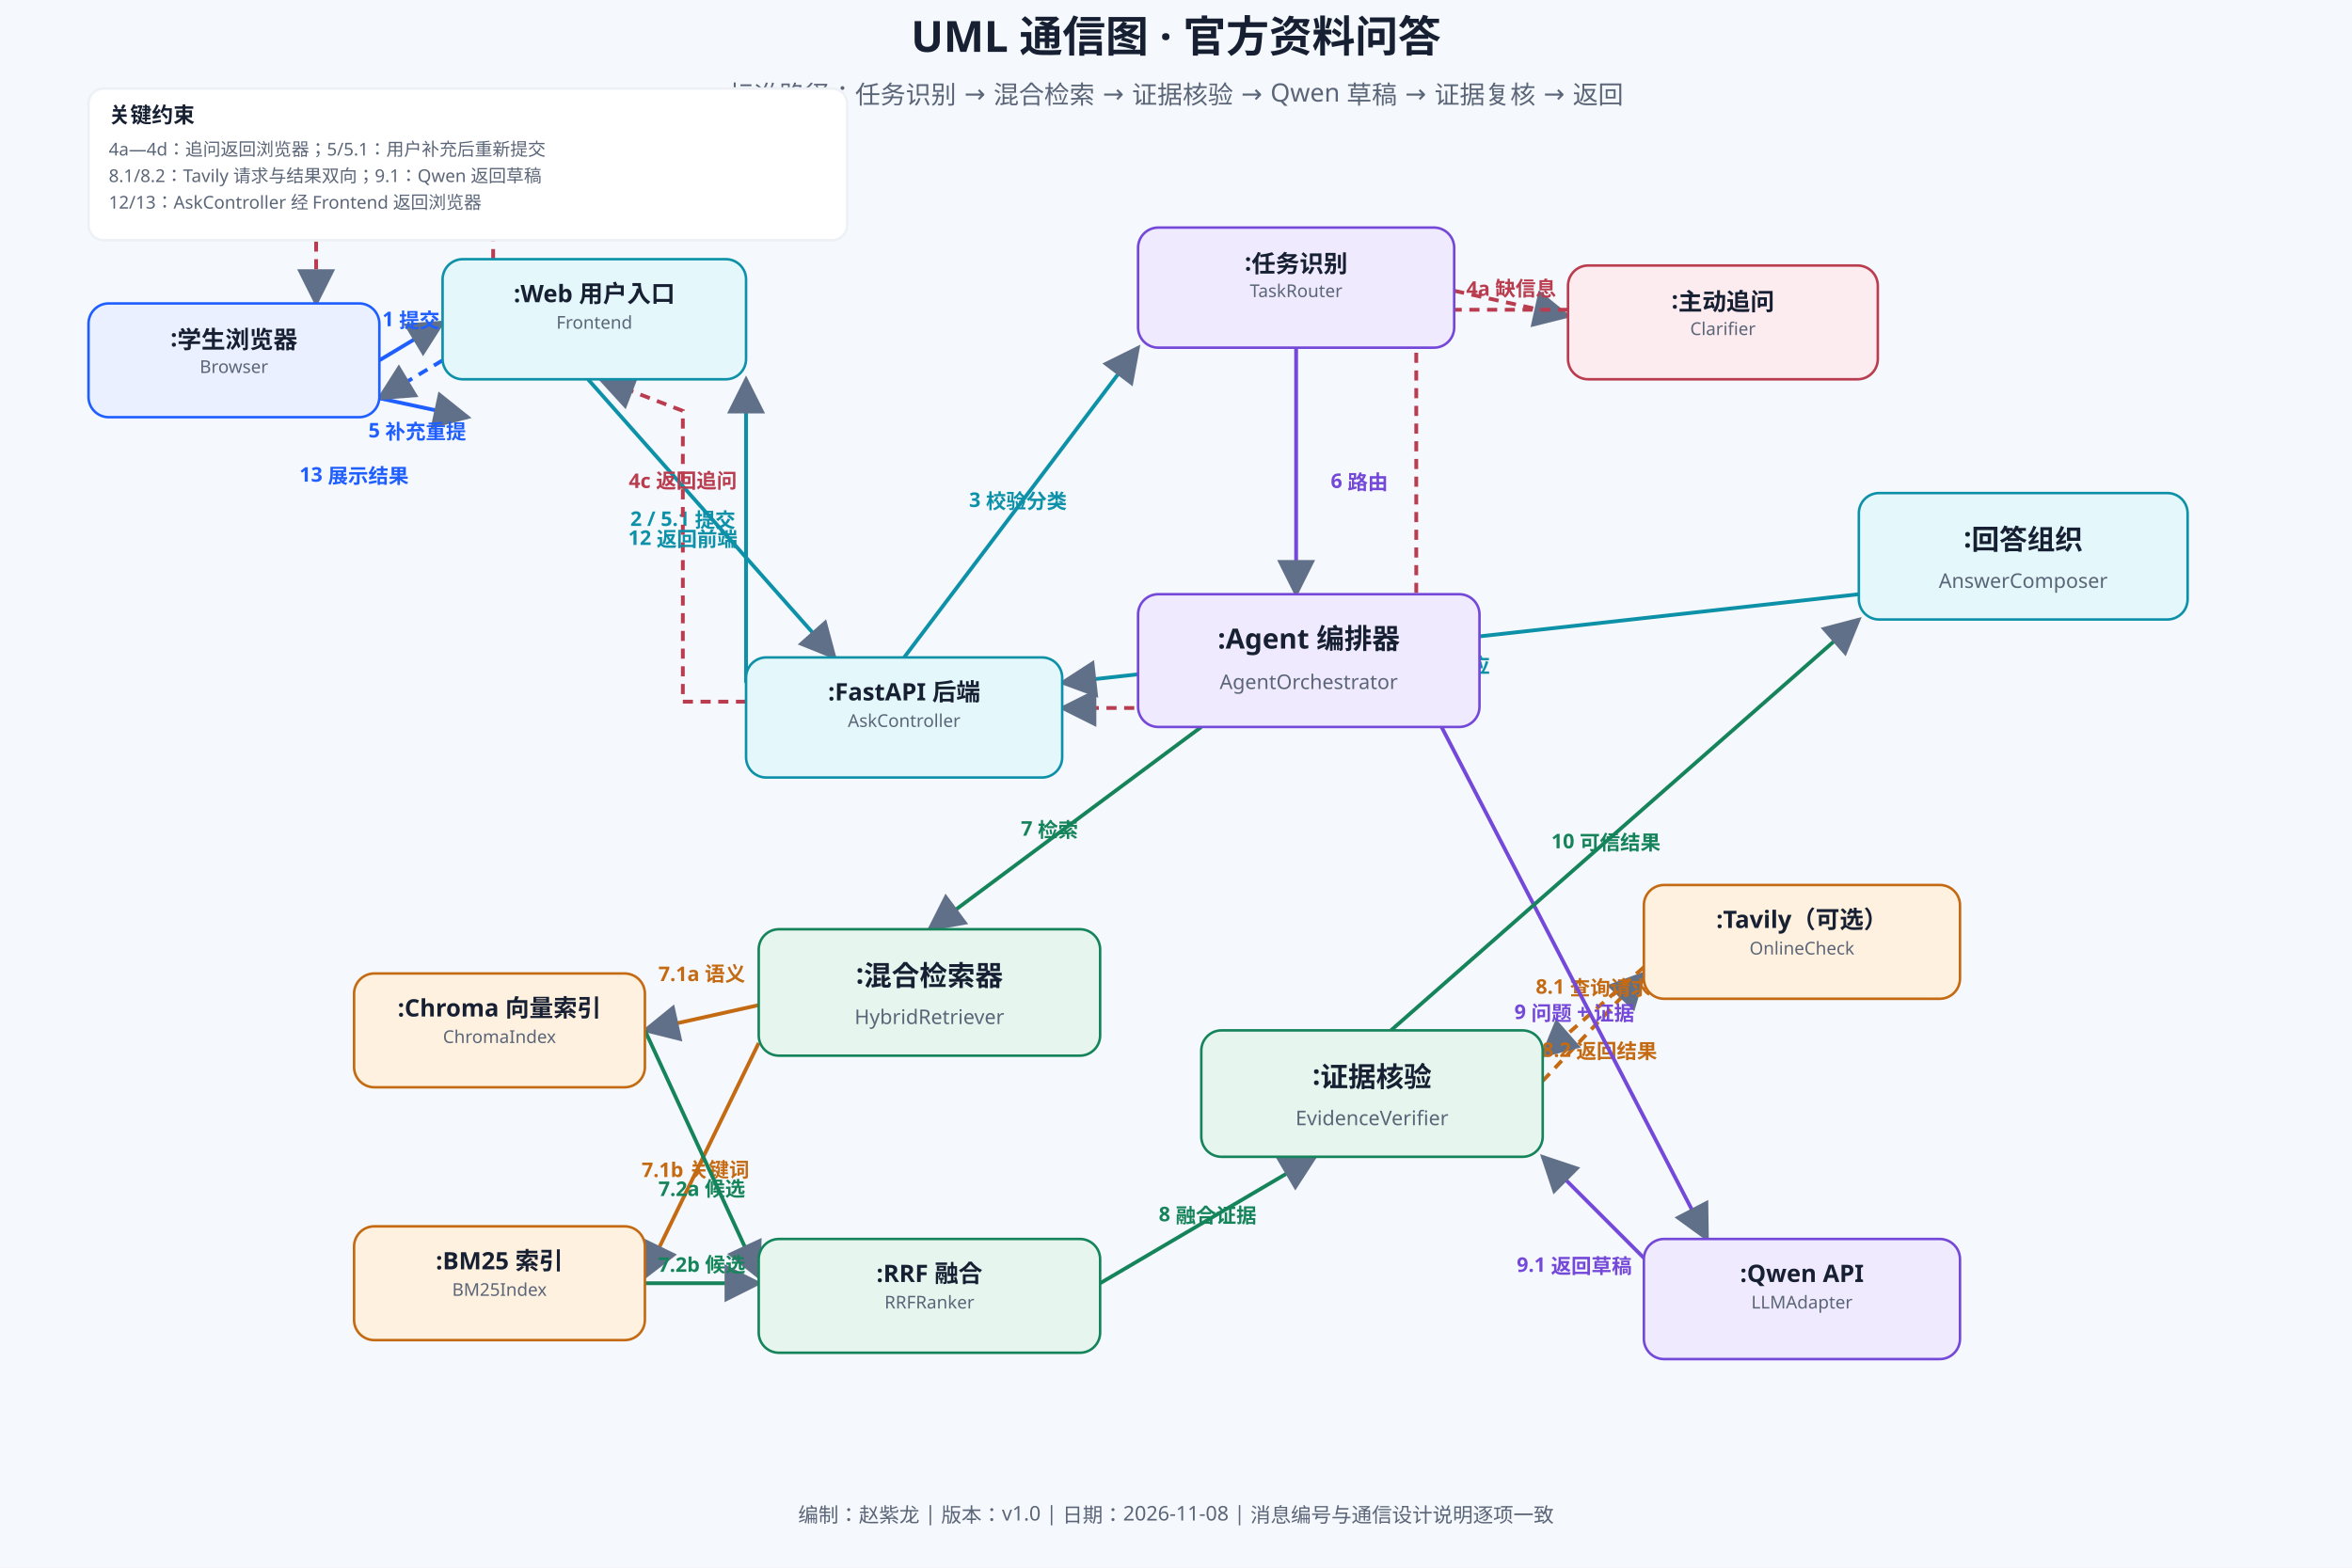
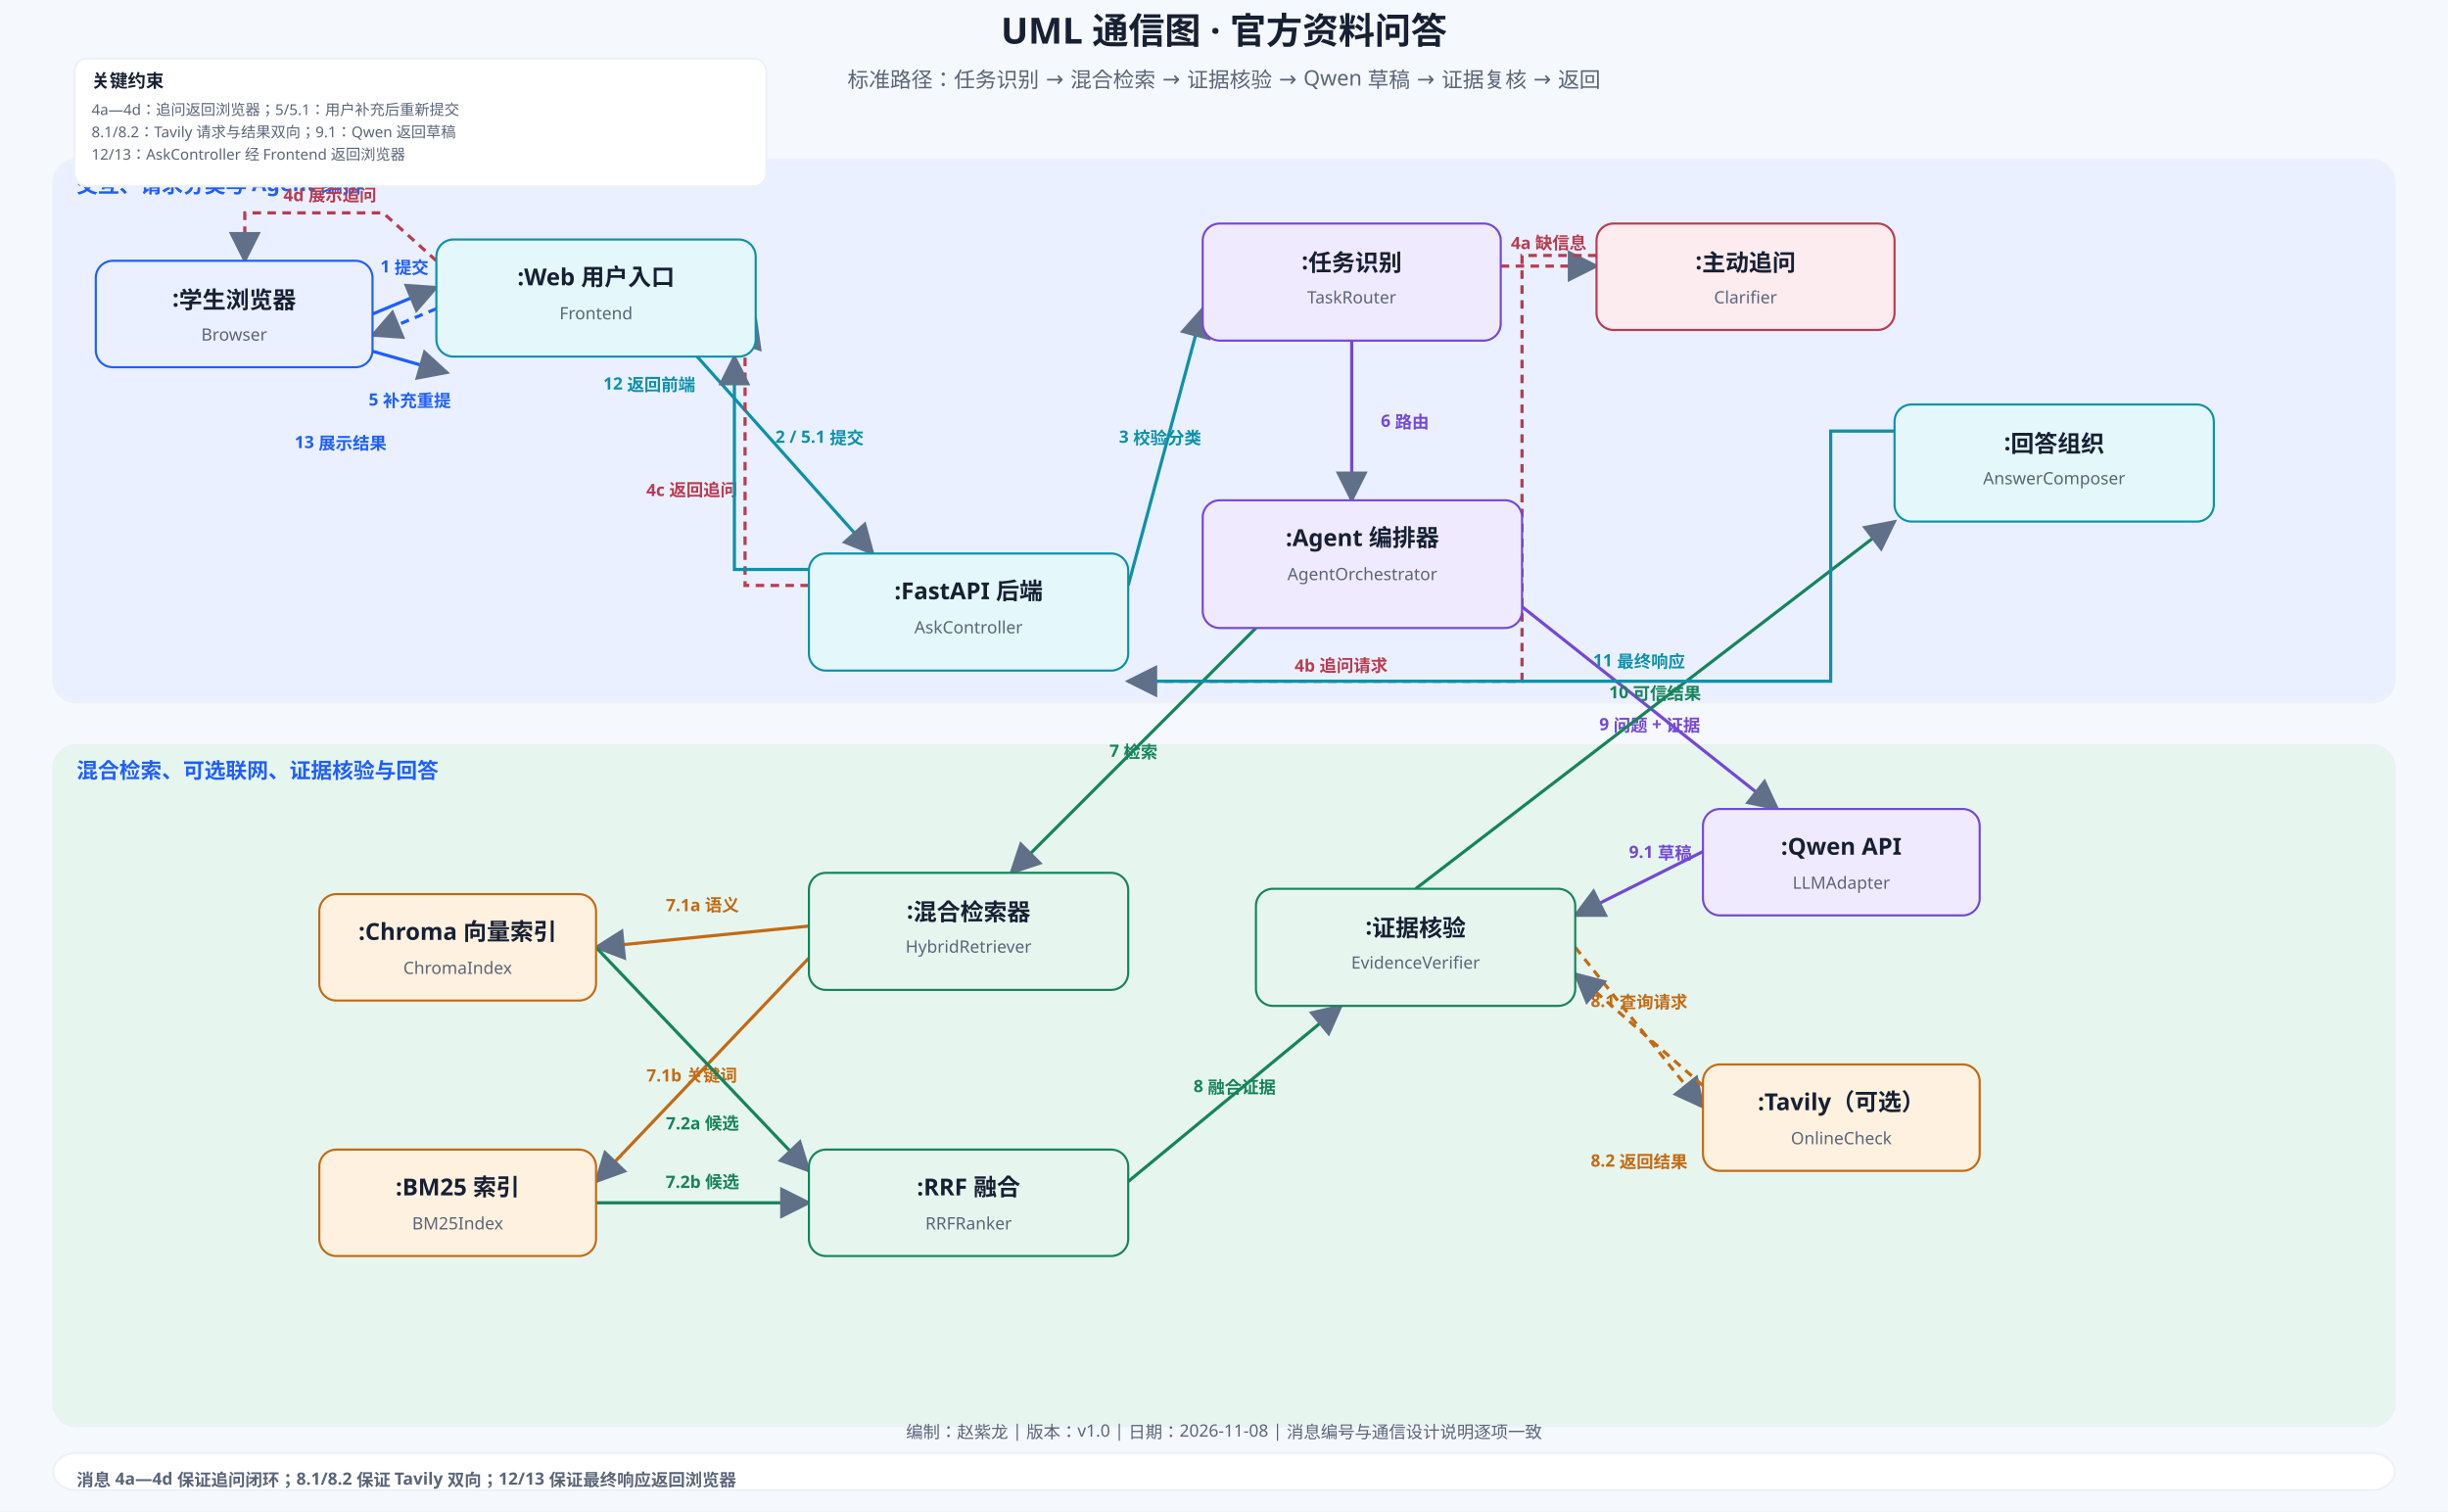
- <svg xmlns="http://www.w3.org/2000/svg" width="1860" height="1240" viewBox="0 0 1860 1240">
+ <svg xmlns="http://www.w3.org/2000/svg" width="2300" height="1420" viewBox="0 0 2300 1420">
  <style>text{font-family:'Microsoft YaHei',sans-serif}</style>
  <defs>
    <marker id="arrow" markerWidth="10" markerHeight="10" refX="9" refY="5" orient="auto-start-reverse">
      <path d="M0 0 L10 5 L0 10 z" fill="#617089" />
    </marker>
  </defs>
-   <rect width="1860" height="1240" fill="#F5F8FC" />
-   <polyline points="300,285 350,255" fill="none" stroke="#1F5EFF" stroke-width="3" marker-end="url(#arrow)" />
-   <text x="325" y="258" text-anchor="middle" font-size="16" font-weight="700" fill="#1F5EFF">1 提交</text>
-   <polyline points="465,300 660,520" fill="none" stroke="#0D91A8" stroke-width="3" marker-end="url(#arrow)" />
-   <text x="540" y="416" text-anchor="middle" font-size="16" font-weight="700" fill="#0D91A8">2 / 5.1 提交</text>
-   <polyline points="715,520 900,275" fill="none" stroke="#0D91A8" stroke-width="3" marker-end="url(#arrow)" />
-   <text x="805" y="401" text-anchor="middle" font-size="16" font-weight="700" fill="#0D91A8">3 校验分类</text>
-   <polyline points="1150,230 1240,250" fill="none" stroke="#B93C4F" stroke-width="3" stroke-dasharray="8 6" marker-end="url(#arrow)" />
-   <text x="1195" y="234" text-anchor="middle" font-size="16" font-weight="700" fill="#B93C4F">4a 缺信息</text>
-   <polyline points="1240,245 1120,245 1120,560 840,560" fill="none" stroke="#B93C4F" stroke-width="3" stroke-dasharray="8 6" marker-end="url(#arrow)" />
-   <text x="980" y="498" text-anchor="middle" font-size="16" font-weight="700" fill="#B93C4F">4b 追问请求</text>
-   <polyline points="590,555 540,555 540,325 475,300" fill="none" stroke="#B93C4F" stroke-width="3" stroke-dasharray="8 6" marker-end="url(#arrow)" />
-   <text x="540" y="386" text-anchor="middle" font-size="16" font-weight="700" fill="#B93C4F">4c 返回追问</text>
-   <polyline points="390,205 390,170 250,170 250,240" fill="none" stroke="#B93C4F" stroke-width="3" stroke-dasharray="8 6" marker-end="url(#arrow)" />
-   <text x="320" y="169" text-anchor="middle" font-size="16" font-weight="700" fill="#B93C4F">4d 展示追问</text>
-   <polyline points="300,315 370,330" fill="none" stroke="#1F5EFF" stroke-width="3" marker-end="url(#arrow)" />
-   <text x="330" y="346" text-anchor="middle" font-size="16" font-weight="700" fill="#1F5EFF">5 补充重提</text>
-   <polyline points="1025,275 1025,470" fill="none" stroke="#7448D8" stroke-width="3" marker-end="url(#arrow)" />
-   <text x="1075" y="386" text-anchor="middle" font-size="16" font-weight="700" fill="#7448D8">6 路由</text>
-   <polyline points="950,575 735,735" fill="none" stroke="#16845B" stroke-width="3" marker-end="url(#arrow)" />
-   <text x="830" y="661" text-anchor="middle" font-size="16" font-weight="700" fill="#16845B">7 检索</text>
-   <polyline points="600,795 510,815" fill="none" stroke="#C46A12" stroke-width="3" marker-end="url(#arrow)" />
-   <text x="555" y="776" text-anchor="middle" font-size="16" font-weight="700" fill="#C46A12">7.1a 语义</text>
-   <polyline points="600,825 510,1010" fill="none" stroke="#C46A12" stroke-width="3" marker-end="url(#arrow)" />
-   <text x="550" y="931" text-anchor="middle" font-size="16" font-weight="700" fill="#C46A12">7.1b 关键词</text>
-   <polyline points="510,815 600,1010" fill="none" stroke="#16845B" stroke-width="3" marker-end="url(#arrow)" />
-   <text x="555" y="946" text-anchor="middle" font-size="16" font-weight="700" fill="#16845B">7.2a 候选</text>
-   <polyline points="510,1015 600,1015" fill="none" stroke="#16845B" stroke-width="3" marker-end="url(#arrow)" />
-   <text x="555" y="1006" text-anchor="middle" font-size="16" font-weight="700" fill="#16845B">7.2b 候选</text>
-   <polyline points="870,1015 1040,915" fill="none" stroke="#16845B" stroke-width="3" marker-end="url(#arrow)" />
-   <text x="955" y="966" text-anchor="middle" font-size="16" font-weight="700" fill="#16845B">8 融合证据</text>
-   <polyline points="1220,855 1300,770" fill="none" stroke="#C46A12" stroke-width="3" stroke-dasharray="8 6" marker-end="url(#arrow)" />
-   <text x="1260" y="786" text-anchor="middle" font-size="16" font-weight="700" fill="#C46A12">8.1 查询请求</text>
-   <polyline points="1300,765 1220,835" fill="none" stroke="#C46A12" stroke-width="3" stroke-dasharray="8 6" marker-end="url(#arrow)" />
-   <text x="1265" y="836" text-anchor="middle" font-size="16" font-weight="700" fill="#C46A12">8.2 返回结果</text>
-   <polyline points="1140,575 1350,980" fill="none" stroke="#7448D8" stroke-width="3" marker-end="url(#arrow)" />
-   <text x="1245" y="806" text-anchor="middle" font-size="16" font-weight="700" fill="#7448D8">9 问题 + 证据</text>
-   <polyline points="1300,995 1220,915" fill="none" stroke="#7448D8" stroke-width="3" marker-end="url(#arrow)" />
-   <text x="1245" y="1006" text-anchor="middle" font-size="16" font-weight="700" fill="#7448D8">9.1 返回草稿</text>
-   <polyline points="1100,815 1470,490" fill="none" stroke="#16845B" stroke-width="3" marker-end="url(#arrow)" />
-   <text x="1270" y="671" text-anchor="middle" font-size="16" font-weight="700" fill="#16845B">10 可信结果</text>
-   <polyline points="1470,470 840,540" fill="none" stroke="#0D91A8" stroke-width="3" marker-end="url(#arrow)" />
-   <text x="1135" y="531" text-anchor="middle" font-size="16" font-weight="700" fill="#0D91A8">11 最终响应</text>
-   <polyline points="590,540 590,300" fill="none" stroke="#0D91A8" stroke-width="3" marker-end="url(#arrow)" />
-   <text x="540" y="431" text-anchor="middle" font-size="16" font-weight="700" fill="#0D91A8">12 返回前端</text>
-   <polyline points="350,285 300,315" fill="none" stroke="#1F5EFF" stroke-width="3" stroke-dasharray="8 6" marker-end="url(#arrow)" />
-   <text x="280" y="381" text-anchor="middle" font-size="16" font-weight="700" fill="#1F5EFF">13 展示结果</text>
-   <rect x="70" y="240" width="230" height="90" rx="16" fill="#EAF0FF" stroke="#1F5EFF" stroke-width="2" />
-   <text x="185.0" y="274" text-anchor="middle" font-size="19" font-weight="700" fill="#172033">:学生浏览器</text>
-   <text x="185.0" y="295" text-anchor="middle" font-size="14" fill="#5B6578">Browser</text>
-   <rect x="350" y="205" width="240" height="95" rx="16" fill="#E4F7FA" stroke="#0D91A8" stroke-width="2" />
-   <text x="470.0" y="239" text-anchor="middle" font-size="19" font-weight="700" fill="#172033">:Web 用户入口</text>
-   <text x="470.0" y="260" text-anchor="middle" font-size="14" fill="#5B6578">Frontend</text>
-   <rect x="590" y="520" width="250" height="95" rx="16" fill="#E4F7FA" stroke="#0D91A8" stroke-width="2" />
-   <text x="715.0" y="554" text-anchor="middle" font-size="19" font-weight="700" fill="#172033">:FastAPI 后端</text>
-   <text x="715.0" y="575" text-anchor="middle" font-size="14" fill="#5B6578">AskController</text>
-   <rect x="900" y="180" width="250" height="95" rx="16" fill="#F0EAFF" stroke="#7448D8" stroke-width="2" />
-   <text x="1025.0" y="214" text-anchor="middle" font-size="19" font-weight="700" fill="#172033">:任务识别</text>
-   <text x="1025.0" y="235" text-anchor="middle" font-size="14" fill="#5B6578">TaskRouter</text>
-   <rect x="1240" y="210" width="245" height="90" rx="16" fill="#FCEBEF" stroke="#B93C4F" stroke-width="2" />
-   <text x="1362.5" y="244" text-anchor="middle" font-size="19" font-weight="700" fill="#172033">:主动追问</text>
-   <text x="1362.5" y="265" text-anchor="middle" font-size="14" fill="#5B6578">Clarifier</text>
-   <rect x="900" y="470" width="270" height="105" rx="16" fill="#F0EAFF" stroke="#7448D8" stroke-width="2" />
-   <text x="1035.0" y="513" text-anchor="middle" font-size="22" font-weight="700" fill="#172033">:Agent 编排器</text>
-   <text x="1035.0" y="545" text-anchor="middle" font-size="16" fill="#5B6578">AgentOrchestrator</text>
-   <rect x="600" y="735" width="270" height="100" rx="16" fill="#E6F6EF" stroke="#16845B" stroke-width="2" />
-   <text x="735.0" y="778" text-anchor="middle" font-size="22" font-weight="700" fill="#172033">:混合检索器</text>
-   <text x="735.0" y="810" text-anchor="middle" font-size="16" fill="#5B6578">HybridRetriever</text>
-   <rect x="280" y="770" width="230" height="90" rx="16" fill="#FFF1DF" stroke="#C46A12" stroke-width="2" />
-   <text x="395.0" y="804" text-anchor="middle" font-size="19" font-weight="700" fill="#172033">:Chroma 向量索引</text>
-   <text x="395.0" y="825" text-anchor="middle" font-size="14" fill="#5B6578">ChromaIndex</text>
-   <rect x="280" y="970" width="230" height="90" rx="16" fill="#FFF1DF" stroke="#C46A12" stroke-width="2" />
-   <text x="395.0" y="1004" text-anchor="middle" font-size="19" font-weight="700" fill="#172033">:BM25 索引</text>
-   <text x="395.0" y="1025" text-anchor="middle" font-size="14" fill="#5B6578">BM25Index</text>
-   <rect x="600" y="980" width="270" height="90" rx="16" fill="#E6F6EF" stroke="#16845B" stroke-width="2" />
-   <text x="735.0" y="1014" text-anchor="middle" font-size="19" font-weight="700" fill="#172033">:RRF 融合</text>
-   <text x="735.0" y="1035" text-anchor="middle" font-size="14" fill="#5B6578">RRFRanker</text>
-   <rect x="950" y="815" width="270" height="100" rx="16" fill="#E6F6EF" stroke="#16845B" stroke-width="2" />
-   <text x="1085.0" y="858" text-anchor="middle" font-size="22" font-weight="700" fill="#172033">:证据核验</text>
-   <text x="1085.0" y="890" text-anchor="middle" font-size="16" fill="#5B6578">EvidenceVerifier</text>
-   <rect x="1300" y="700" width="250" height="90" rx="16" fill="#FFF1DF" stroke="#C46A12" stroke-width="2" />
-   <text x="1425.0" y="734" text-anchor="middle" font-size="19" font-weight="700" fill="#172033">:Tavily（可选）</text>
-   <text x="1425.0" y="755" text-anchor="middle" font-size="14" fill="#5B6578">OnlineCheck</text>
-   <rect x="1300" y="980" width="250" height="95" rx="16" fill="#F0EAFF" stroke="#7448D8" stroke-width="2" />
-   <text x="1425.0" y="1014" text-anchor="middle" font-size="19" font-weight="700" fill="#172033">:Qwen API</text>
-   <text x="1425.0" y="1035" text-anchor="middle" font-size="14" fill="#5B6578">LLMAdapter</text>
-   <rect x="1470" y="390" width="260" height="100" rx="16" fill="#E4F7FA" stroke="#0D91A8" stroke-width="2" />
-   <text x="1600.0" y="433" text-anchor="middle" font-size="22" font-weight="700" fill="#172033">:回答组织</text>
-   <text x="1600.0" y="465" text-anchor="middle" font-size="16" fill="#5B6578">AnswerComposer</text>
-   <text x="930" y="41" text-anchor="middle" font-size="34" font-weight="700" fill="#172033">UML 通信图 · 官方资料问答</text>
-   <text x="930" y="82" text-anchor="middle" font-size="20" font-weight="400" fill="#5B6578">标准路径：任务识别 → 混合检索 → 证据核验 → Qwen 草稿 → 证据复核 → 返回</text>
-   <text x="930" y="1204" text-anchor="middle" font-size="16" font-weight="400" fill="#5B6578">编制：赵紫龙  |  版本：v1.0  |  日期：2026-11-08  |  消息编号与通信设计说明逐项一致</text>
-   <rect x="70" y="70" width="600" height="120" rx="12" fill="#FFFFFF" stroke="#EDF1F6" stroke-width="2" />
-   <text x="86" y="97" font-size="17" font-weight="700" fill="#172033">关键约束</text>
-   <text x="86" y="123" font-size="14" fill="#5B6578">4a—4d：追问返回浏览器；5/5.1：用户补充后重新提交</text>
-   <text x="86" y="144" font-size="14" fill="#5B6578">8.1/8.2：Tavily 请求与结果双向；9.1：Qwen 返回草稿</text>
-   <text x="86" y="165" font-size="14" fill="#5B6578">12/13：AskController 经 Frontend 返回浏览器</text>
+   <rect width="2300" height="1420" fill="#F5F8FC" />
+   <rect x="50" y="150" width="2200" height="510" rx="22" fill="#EAF0FF" stroke="#EDF1F6" stroke-width="2" />
+   <text x="72" y="181" font-size="20" font-weight="700" fill="#1F5EFF">交互、请求分类与 Agent 编排</text>
+   <rect x="50" y="700" width="2200" height="640" rx="22" fill="#E6F6EF" stroke="#EDF1F6" stroke-width="2" />
+   <text x="72" y="731" font-size="20" font-weight="700" fill="#1F5EFF">混合检索、可选联网、证据核验与回答</text>
+   <rect x="50" y="1365" width="2200" height="35" rx="22" fill="#FFFFFF" stroke="#EDF1F6" stroke-width="2" />
+   <text x="72" y="1396" font-size="16" font-weight="700" fill="#5B6578">消息 4a—4d 保证追问闭环；8.1/8.2 保证 Tavily 双向；12/13 保证最终响应返回浏览器</text>
+   <polyline points="350,295 410,270" fill="none" stroke="#1F5EFF" stroke-width="3" marker-end="url(#arrow)" />
+   <text x="380" y="256" text-anchor="middle" font-size="16" font-weight="700" fill="#1F5EFF">1 提交</text>
+   <polyline points="655,335 820,520" fill="none" stroke="#0D91A8" stroke-width="3" marker-end="url(#arrow)" />
+   <text x="770" y="416" text-anchor="middle" font-size="16" font-weight="700" fill="#0D91A8">2 / 5.1 提交</text>
+   <polyline points="1060,550 1130,290" fill="none" stroke="#0D91A8" stroke-width="3" marker-end="url(#arrow)" />
+   <text x="1090" y="416" text-anchor="middle" font-size="16" font-weight="700" fill="#0D91A8">3 校验分类</text>
+   <polyline points="1410,250 1500,250" fill="none" stroke="#B93C4F" stroke-width="3" stroke-dasharray="8 6" marker-end="url(#arrow)" />
+   <text x="1455" y="234" text-anchor="middle" font-size="16" font-weight="700" fill="#B93C4F">4a 缺信息</text>
+   <polyline points="1500,240 1430,240 1430,640 1060,640" fill="none" stroke="#B93C4F" stroke-width="3" stroke-dasharray="8 6" marker-end="url(#arrow)" />
+   <text x="1260" y="631" text-anchor="middle" font-size="16" font-weight="700" fill="#B93C4F">4b 追问请求</text>
+   <polyline points="760,550 700,550 700,330 710,300" fill="none" stroke="#B93C4F" stroke-width="3" stroke-dasharray="8 6" marker-end="url(#arrow)" />
+   <text x="650" y="466" text-anchor="middle" font-size="16" font-weight="700" fill="#B93C4F">4c 返回追问</text>
+   <polyline points="410,245 360,200 230,200 230,245" fill="none" stroke="#B93C4F" stroke-width="3" stroke-dasharray="8 6" marker-end="url(#arrow)" />
+   <text x="310" y="189" text-anchor="middle" font-size="16" font-weight="700" fill="#B93C4F">4d 展示追问</text>
+   <polyline points="350,330 420,350" fill="none" stroke="#1F5EFF" stroke-width="3" marker-end="url(#arrow)" />
+   <text x="385" y="381" text-anchor="middle" font-size="16" font-weight="700" fill="#1F5EFF">5 补充重提</text>
+   <polyline points="1270,320 1270,470" fill="none" stroke="#7448D8" stroke-width="3" marker-end="url(#arrow)" />
+   <text x="1320" y="401" text-anchor="middle" font-size="16" font-weight="700" fill="#7448D8">6 路由</text>
+   <polyline points="1180,590 950,820" fill="none" stroke="#16845B" stroke-width="3" marker-end="url(#arrow)" />
+   <text x="1065" y="711" text-anchor="middle" font-size="16" font-weight="700" fill="#16845B">7 检索</text>
+   <polyline points="760,870 560,890" fill="none" stroke="#C46A12" stroke-width="3" marker-end="url(#arrow)" />
+   <text x="660" y="856" text-anchor="middle" font-size="16" font-weight="700" fill="#C46A12">7.1a 语义</text>
+   <polyline points="760,900 560,1110" fill="none" stroke="#C46A12" stroke-width="3" marker-end="url(#arrow)" />
+   <text x="650" y="1016" text-anchor="middle" font-size="16" font-weight="700" fill="#C46A12">7.1b 关键词</text>
+   <polyline points="560,890 760,1100" fill="none" stroke="#16845B" stroke-width="3" marker-end="url(#arrow)" />
+   <text x="660" y="1061" text-anchor="middle" font-size="16" font-weight="700" fill="#16845B">7.2a 候选</text>
+   <polyline points="560,1130 760,1130" fill="none" stroke="#16845B" stroke-width="3" marker-end="url(#arrow)" />
+   <text x="660" y="1116" text-anchor="middle" font-size="16" font-weight="700" fill="#16845B">7.2b 候选</text>
+   <polyline points="1060,1110 1260,945" fill="none" stroke="#16845B" stroke-width="3" marker-end="url(#arrow)" />
+   <text x="1160" y="1026" text-anchor="middle" font-size="16" font-weight="700" fill="#16845B">8 融合证据</text>
+   <polyline points="1480,890 1600,1040" fill="none" stroke="#C46A12" stroke-width="3" stroke-dasharray="8 6" marker-end="url(#arrow)" />
+   <text x="1540" y="946" text-anchor="middle" font-size="16" font-weight="700" fill="#C46A12">8.1 查询请求</text>
+   <polyline points="1600,1020 1480,915" fill="none" stroke="#C46A12" stroke-width="3" stroke-dasharray="8 6" marker-end="url(#arrow)" />
+   <text x="1540" y="1096" text-anchor="middle" font-size="16" font-weight="700" fill="#C46A12">8.2 返回结果</text>
+   <polyline points="1430,570 1670,760" fill="none" stroke="#7448D8" stroke-width="3" marker-end="url(#arrow)" />
+   <text x="1550" y="686" text-anchor="middle" font-size="16" font-weight="700" fill="#7448D8">9 问题 + 证据</text>
+   <polyline points="1600,800 1480,860" fill="none" stroke="#7448D8" stroke-width="3" marker-end="url(#arrow)" />
+   <text x="1560" y="806" text-anchor="middle" font-size="16" font-weight="700" fill="#7448D8">9.1 草稿</text>
+   <polyline points="1330,835 1780,490" fill="none" stroke="#16845B" stroke-width="3" marker-end="url(#arrow)" />
+   <text x="1555" y="656" text-anchor="middle" font-size="16" font-weight="700" fill="#16845B">10 可信结果</text>
+   <polyline points="1780,405 1720,405 1720,640 1060,640" fill="none" stroke="#0D91A8" stroke-width="3" marker-end="url(#arrow)" />
+   <text x="1540" y="626" text-anchor="middle" font-size="16" font-weight="700" fill="#0D91A8">11 最终响应</text>
+   <polyline points="760,535 690,535 690,335" fill="none" stroke="#0D91A8" stroke-width="3" marker-end="url(#arrow)" />
+   <text x="610" y="366" text-anchor="middle" font-size="16" font-weight="700" fill="#0D91A8">12 返回前端</text>
+   <polyline points="410,290 350,315" fill="none" stroke="#1F5EFF" stroke-width="3" stroke-dasharray="8 6" marker-end="url(#arrow)" />
+   <text x="320" y="421" text-anchor="middle" font-size="16" font-weight="700" fill="#1F5EFF">13 展示结果</text>
+   <rect x="90" y="245" width="260" height="100" rx="16" fill="#EAF0FF" stroke="#1F5EFF" stroke-width="2" />
+   <text x="220.0" y="288" text-anchor="middle" font-size="22" font-weight="700" fill="#172033">:学生浏览器</text>
+   <text x="220.0" y="320" text-anchor="middle" font-size="16" fill="#5B6578">Browser</text>
+   <rect x="410" y="225" width="300" height="110" rx="16" fill="#E4F7FA" stroke="#0D91A8" stroke-width="2" />
+   <text x="560.0" y="268" text-anchor="middle" font-size="22" font-weight="700" fill="#172033">:Web 用户入口</text>
+   <text x="560.0" y="300" text-anchor="middle" font-size="16" fill="#5B6578">Frontend</text>
+   <rect x="760" y="520" width="300" height="110" rx="16" fill="#E4F7FA" stroke="#0D91A8" stroke-width="2" />
+   <text x="910.0" y="563" text-anchor="middle" font-size="22" font-weight="700" fill="#172033">:FastAPI 后端</text>
+   <text x="910.0" y="595" text-anchor="middle" font-size="16" fill="#5B6578">AskController</text>
+   <rect x="1130" y="210" width="280" height="110" rx="16" fill="#F0EAFF" stroke="#7448D8" stroke-width="2" />
+   <text x="1270.0" y="253" text-anchor="middle" font-size="22" font-weight="700" fill="#172033">:任务识别</text>
+   <text x="1270.0" y="285" text-anchor="middle" font-size="16" fill="#5B6578">TaskRouter</text>
+   <rect x="1500" y="210" width="280" height="100" rx="16" fill="#FCEBEF" stroke="#B93C4F" stroke-width="2" />
+   <text x="1640.0" y="253" text-anchor="middle" font-size="22" font-weight="700" fill="#172033">:主动追问</text>
+   <text x="1640.0" y="285" text-anchor="middle" font-size="16" fill="#5B6578">Clarifier</text>
+   <rect x="1130" y="470" width="300" height="120" rx="16" fill="#F0EAFF" stroke="#7448D8" stroke-width="2" />
+   <text x="1280.0" y="513" text-anchor="middle" font-size="22" font-weight="700" fill="#172033">:Agent 编排器</text>
+   <text x="1280.0" y="545" text-anchor="middle" font-size="16" fill="#5B6578">AgentOrchestrator</text>
+   <rect x="1780" y="380" width="300" height="110" rx="16" fill="#E4F7FA" stroke="#0D91A8" stroke-width="2" />
+   <text x="1930.0" y="423" text-anchor="middle" font-size="22" font-weight="700" fill="#172033">:回答组织</text>
+   <text x="1930.0" y="455" text-anchor="middle" font-size="16" fill="#5B6578">AnswerComposer</text>
+   <rect x="760" y="820" width="300" height="110" rx="16" fill="#E6F6EF" stroke="#16845B" stroke-width="2" />
+   <text x="910.0" y="863" text-anchor="middle" font-size="22" font-weight="700" fill="#172033">:混合检索器</text>
+   <text x="910.0" y="895" text-anchor="middle" font-size="16" fill="#5B6578">HybridRetriever</text>
+   <rect x="300" y="840" width="260" height="100" rx="16" fill="#FFF1DF" stroke="#C46A12" stroke-width="2" />
+   <text x="430.0" y="883" text-anchor="middle" font-size="22" font-weight="700" fill="#172033">:Chroma 向量索引</text>
+   <text x="430.0" y="915" text-anchor="middle" font-size="16" fill="#5B6578">ChromaIndex</text>
+   <rect x="300" y="1080" width="260" height="100" rx="16" fill="#FFF1DF" stroke="#C46A12" stroke-width="2" />
+   <text x="430.0" y="1123" text-anchor="middle" font-size="22" font-weight="700" fill="#172033">:BM25 索引</text>
+   <text x="430.0" y="1155" text-anchor="middle" font-size="16" fill="#5B6578">BM25Index</text>
+   <rect x="760" y="1080" width="300" height="100" rx="16" fill="#E6F6EF" stroke="#16845B" stroke-width="2" />
+   <text x="910.0" y="1123" text-anchor="middle" font-size="22" font-weight="700" fill="#172033">:RRF 融合</text>
+   <text x="910.0" y="1155" text-anchor="middle" font-size="16" fill="#5B6578">RRFRanker</text>
+   <rect x="1180" y="835" width="300" height="110" rx="16" fill="#E6F6EF" stroke="#16845B" stroke-width="2" />
+   <text x="1330.0" y="878" text-anchor="middle" font-size="22" font-weight="700" fill="#172033">:证据核验</text>
+   <text x="1330.0" y="910" text-anchor="middle" font-size="16" fill="#5B6578">EvidenceVerifier</text>
+   <rect x="1600" y="1000" width="260" height="100" rx="16" fill="#FFF1DF" stroke="#C46A12" stroke-width="2" />
+   <text x="1730.0" y="1043" text-anchor="middle" font-size="22" font-weight="700" fill="#172033">:Tavily（可选）</text>
+   <text x="1730.0" y="1075" text-anchor="middle" font-size="16" fill="#5B6578">OnlineCheck</text>
+   <rect x="1600" y="760" width="260" height="100" rx="16" fill="#F0EAFF" stroke="#7448D8" stroke-width="2" />
+   <text x="1730.0" y="803" text-anchor="middle" font-size="22" font-weight="700" fill="#172033">:Qwen API</text>
+   <text x="1730.0" y="835" text-anchor="middle" font-size="16" fill="#5B6578">LLMAdapter</text>
+   <text x="1150" y="41" text-anchor="middle" font-size="34" font-weight="700" fill="#172033">UML 通信图 · 官方资料问答</text>
+   <text x="1150" y="82" text-anchor="middle" font-size="20" font-weight="400" fill="#5B6578">标准路径：任务识别 → 混合检索 → 证据核验 → Qwen 草稿 → 证据复核 → 返回</text>
+   <text x="1150" y="1351" text-anchor="middle" font-size="16" font-weight="400" fill="#5B6578">编制：赵紫龙  |  版本：v1.0  |  日期：2026-11-08  |  消息编号与通信设计说明逐项一致</text>
+   <rect x="70" y="55" width="650" height="120" rx="12" fill="#FFFFFF" stroke="#EDF1F6" stroke-width="2" />
+   <text x="86" y="82" font-size="17" font-weight="700" fill="#172033">关键约束</text>
+   <text x="86" y="108" font-size="14" fill="#5B6578">4a—4d：追问返回浏览器；5/5.1：用户补充后重新提交</text>
+   <text x="86" y="129" font-size="14" fill="#5B6578">8.1/8.2：Tavily 请求与结果双向；9.1：Qwen 返回草稿</text>
+   <text x="86" y="150" font-size="14" fill="#5B6578">12/13：AskController 经 Frontend 返回浏览器</text>
</svg>
